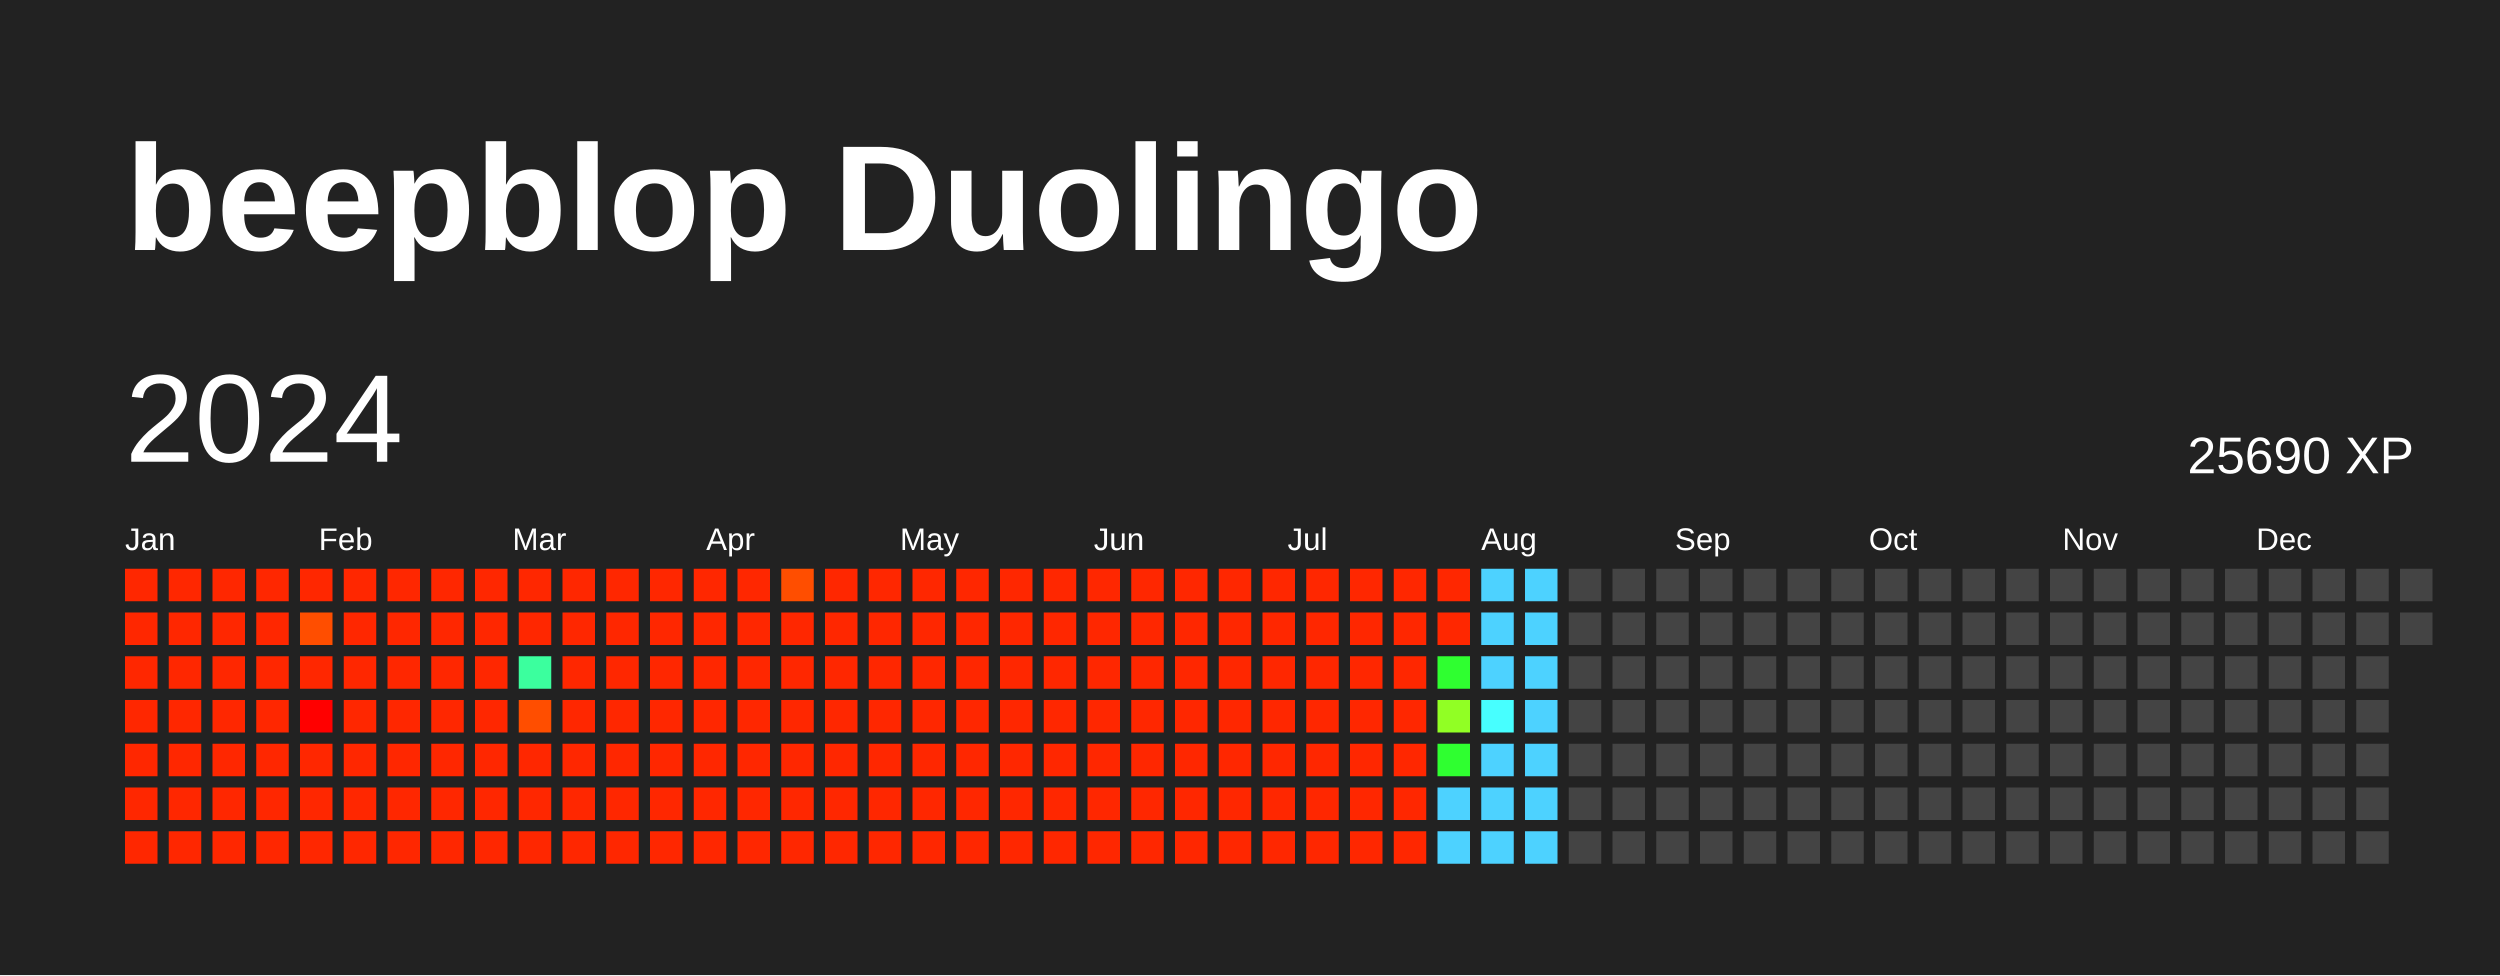
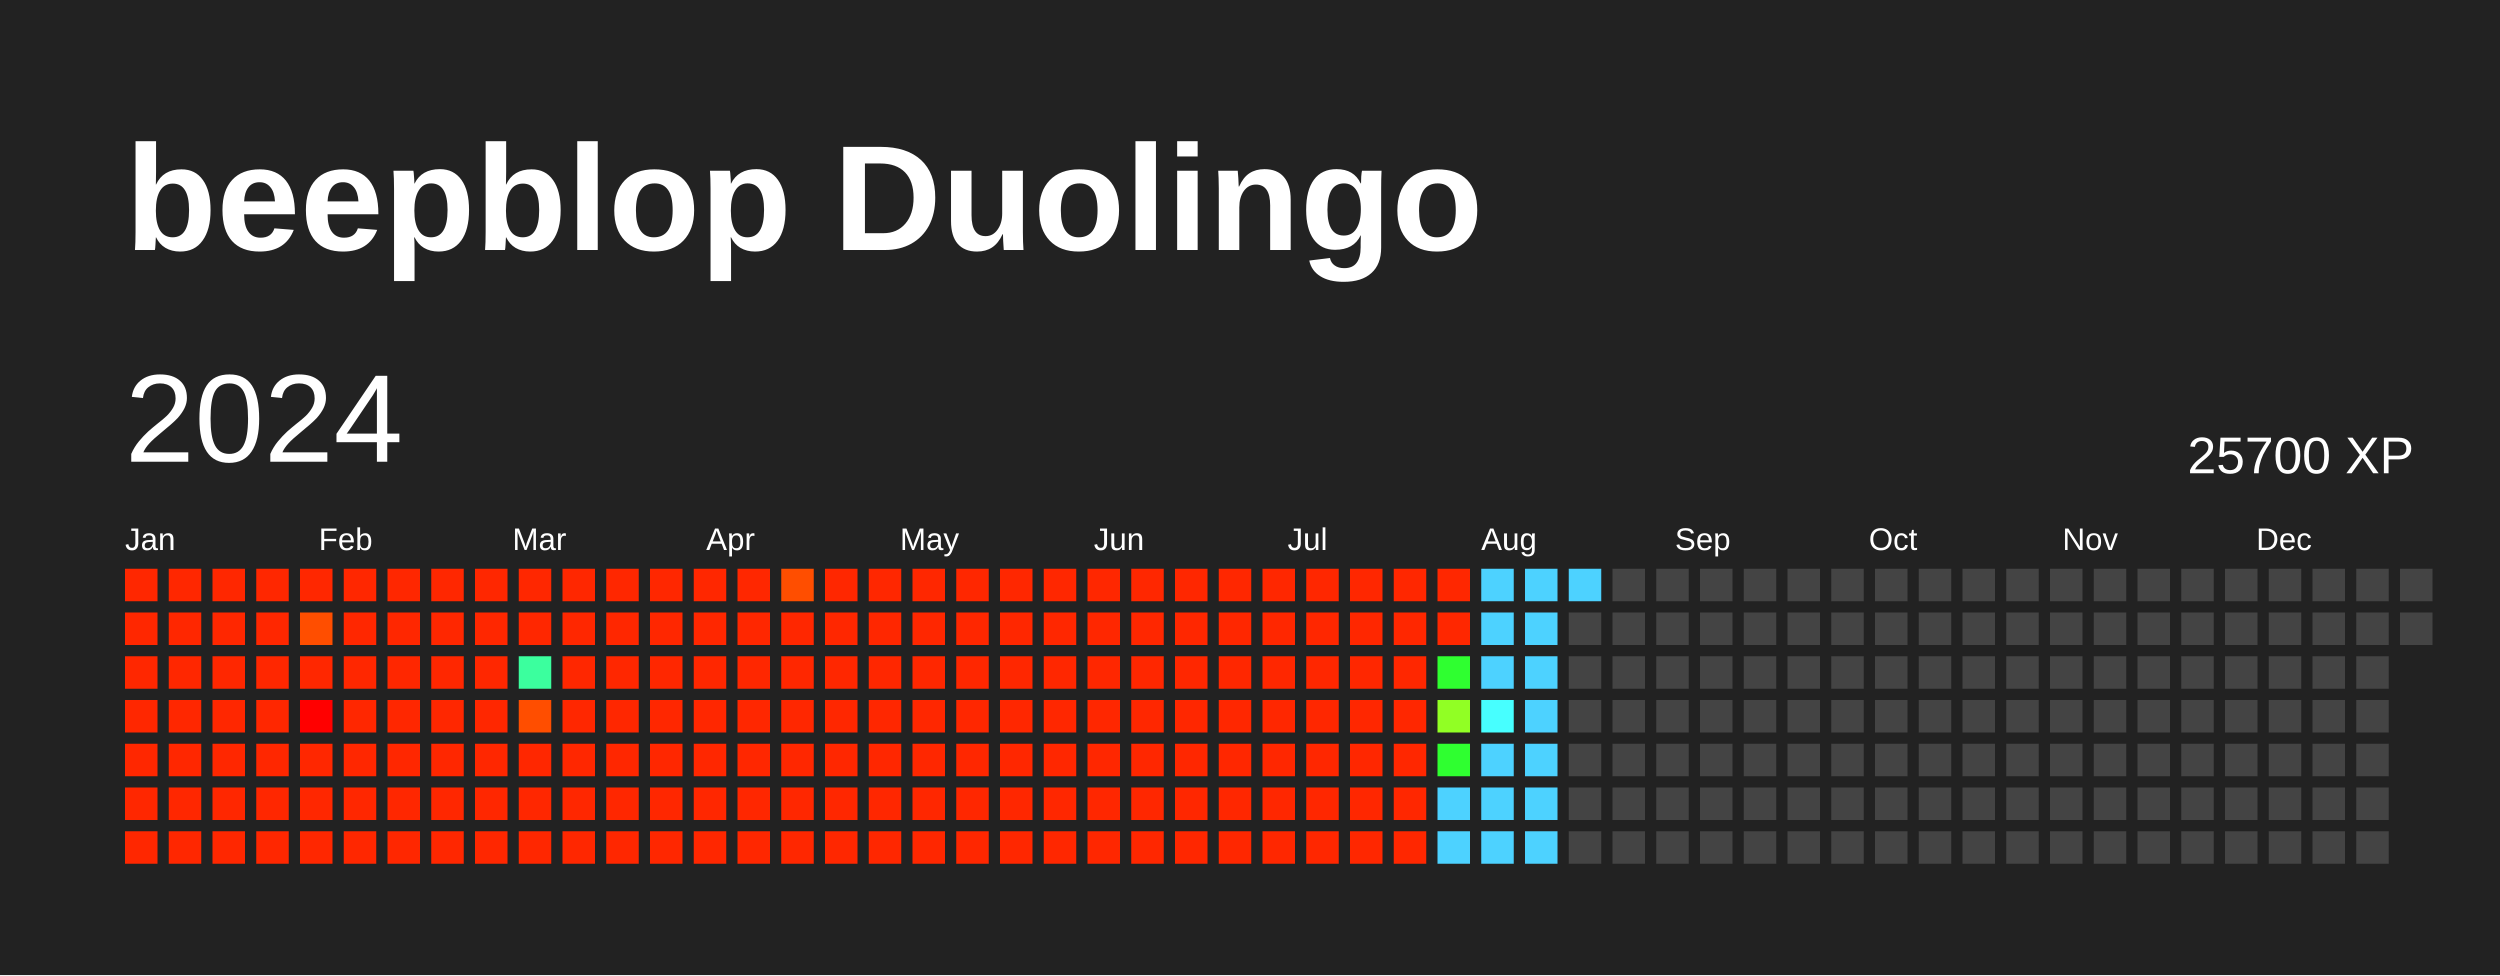
<svg xmlns="http://www.w3.org/2000/svg" baseProfile="full" height="78mm" version="1.1" viewBox="0,0,200,78" width="200mm">
  <defs />
  <rect fill="#222222" height="78" width="200" x="0" y="0" />
  <text fill="#FFFFFF" style="font-size:12px; font-family:Arial; font-weight:bold;" x="10" y="20">beepblop Duolingo</text>
  <text dominant-baseline="hanging" fill="#FFFFFF" style="font-size:10.0px; font-family:Arial;" x="10" y="30">2024</text>
-   <text dominant-baseline="hanging" fill="#FFFFFF" style="font-size:4.125px; font-family:Arial;" x="175" y="35">25690 XP</text>
+   <text dominant-baseline="hanging" fill="#FFFFFF" style="font-size:4.125px; font-family:Arial;" x="175" y="35">25700 XP</text>
  <text fill="#FFFFFF" style="font-size:2.5px; font-family:Arial" x="10.0" y="44">Jan</text>
  <text fill="#FFFFFF" style="font-size:2.5px; font-family:Arial" x="25.5" y="44">Feb</text>
  <text fill="#FFFFFF" style="font-size:2.5px; font-family:Arial" x="41.0" y="44">Mar</text>
  <text fill="#FFFFFF" style="font-size:2.5px; font-family:Arial" x="56.5" y="44">Apr</text>
  <text fill="#FFFFFF" style="font-size:2.5px; font-family:Arial" x="72.0" y="44">May</text>
  <text fill="#FFFFFF" style="font-size:2.5px; font-family:Arial" x="87.5" y="44">Jun</text>
  <text fill="#FFFFFF" style="font-size:2.5px; font-family:Arial" x="103.0" y="44">Jul</text>
  <text fill="#FFFFFF" style="font-size:2.5px; font-family:Arial" x="118.5" y="44">Aug</text>
  <text fill="#FFFFFF" style="font-size:2.5px; font-family:Arial" x="134.0" y="44">Sep</text>
  <text fill="#FFFFFF" style="font-size:2.5px; font-family:Arial" x="149.5" y="44">Oct</text>
  <text fill="#FFFFFF" style="font-size:2.5px; font-family:Arial" x="165.0" y="44">Nov</text>
  <text fill="#FFFFFF" style="font-size:2.5px; font-family:Arial" x="180.5" y="44">Dec</text>
  <rect fill="#ff2700" height="2.6" width="2.6" x="10.0" y="45.5" />
  <rect fill="#ff2700" height="2.6" width="2.6" x="10.0" y="49.0" />
  <rect fill="#ff2700" height="2.6" width="2.6" x="10.0" y="52.5" />
  <rect fill="#ff2700" height="2.6" width="2.6" x="10.0" y="56.0" />
  <rect fill="#ff2700" height="2.6" width="2.6" x="10.0" y="59.5" />
  <rect fill="#ff2700" height="2.6" width="2.6" x="10.0" y="63.0" />
  <rect fill="#ff2700" height="2.6" width="2.6" x="10.0" y="66.5" />
  <rect fill="#ff2700" height="2.6" width="2.6" x="13.5" y="45.5" />
  <rect fill="#ff2700" height="2.6" width="2.6" x="13.5" y="49.0" />
  <rect fill="#ff2700" height="2.6" width="2.6" x="13.5" y="52.5" />
  <rect fill="#ff2700" height="2.6" width="2.6" x="13.5" y="56.0" />
  <rect fill="#ff2700" height="2.6" width="2.6" x="13.5" y="59.5" />
  <rect fill="#ff2700" height="2.6" width="2.6" x="13.5" y="63.0" />
  <rect fill="#ff2700" height="2.6" width="2.6" x="13.5" y="66.5" />
  <rect fill="#ff2700" height="2.6" width="2.6" x="17.0" y="45.5" />
  <rect fill="#ff2700" height="2.6" width="2.6" x="17.0" y="49.0" />
  <rect fill="#ff2700" height="2.6" width="2.6" x="17.0" y="52.5" />
  <rect fill="#ff2700" height="2.6" width="2.6" x="17.0" y="56.0" />
  <rect fill="#ff2700" height="2.6" width="2.6" x="17.0" y="59.5" />
  <rect fill="#ff2700" height="2.6" width="2.6" x="17.0" y="63.0" />
  <rect fill="#ff2700" height="2.6" width="2.6" x="17.0" y="66.5" />
  <rect fill="#ff2700" height="2.6" width="2.6" x="20.5" y="45.5" />
  <rect fill="#ff2700" height="2.6" width="2.6" x="20.5" y="49.0" />
  <rect fill="#ff2700" height="2.6" width="2.6" x="20.5" y="52.5" />
  <rect fill="#ff2700" height="2.6" width="2.6" x="20.5" y="56.0" />
  <rect fill="#ff2700" height="2.6" width="2.6" x="20.5" y="59.5" />
  <rect fill="#ff2700" height="2.6" width="2.6" x="20.5" y="63.0" />
  <rect fill="#ff2700" height="2.6" width="2.6" x="20.5" y="66.5" />
  <rect fill="#ff2700" height="2.6" width="2.6" x="24.0" y="45.5" />
  <rect fill="#ff4e00" height="2.6" width="2.6" x="24.0" y="49.0" />
  <rect fill="#ff2700" height="2.6" width="2.6" x="24.0" y="52.5" />
  <rect fill="red" height="2.6" width="2.6" x="24.0" y="56.0" />
  <rect fill="#ff2700" height="2.6" width="2.6" x="24.0" y="59.5" />
  <rect fill="#ff2700" height="2.6" width="2.6" x="24.0" y="63.0" />
  <rect fill="#ff2700" height="2.6" width="2.6" x="24.0" y="66.5" />
  <rect fill="#ff2700" height="2.6" width="2.6" x="27.5" y="45.5" />
  <rect fill="#ff2700" height="2.6" width="2.6" x="27.5" y="49.0" />
  <rect fill="#ff2700" height="2.6" width="2.6" x="27.5" y="52.5" />
  <rect fill="#ff2700" height="2.6" width="2.6" x="27.5" y="56.0" />
  <rect fill="#ff2700" height="2.6" width="2.6" x="27.5" y="59.5" />
  <rect fill="#ff2700" height="2.6" width="2.6" x="27.5" y="63.0" />
  <rect fill="#ff2700" height="2.6" width="2.6" x="27.5" y="66.5" />
  <rect fill="#ff2700" height="2.6" width="2.6" x="31.0" y="45.5" />
  <rect fill="#ff2700" height="2.6" width="2.6" x="31.0" y="49.0" />
  <rect fill="#ff2700" height="2.6" width="2.6" x="31.0" y="52.5" />
  <rect fill="#ff2700" height="2.6" width="2.6" x="31.0" y="56.0" />
  <rect fill="#ff2700" height="2.6" width="2.6" x="31.0" y="59.5" />
  <rect fill="#ff2700" height="2.6" width="2.6" x="31.0" y="63.0" />
  <rect fill="#ff2700" height="2.6" width="2.6" x="31.0" y="66.5" />
  <rect fill="#ff2700" height="2.6" width="2.6" x="34.5" y="45.5" />
  <rect fill="#ff2700" height="2.6" width="2.6" x="34.5" y="49.0" />
  <rect fill="#ff2700" height="2.6" width="2.6" x="34.5" y="52.5" />
  <rect fill="#ff2700" height="2.6" width="2.6" x="34.5" y="56.0" />
  <rect fill="#ff2700" height="2.6" width="2.6" x="34.5" y="59.5" />
  <rect fill="#ff2700" height="2.6" width="2.6" x="34.5" y="63.0" />
  <rect fill="#ff2700" height="2.6" width="2.6" x="34.5" y="66.5" />
  <rect fill="#ff2700" height="2.6" width="2.6" x="38.0" y="45.5" />
  <rect fill="#ff2700" height="2.6" width="2.6" x="38.0" y="49.0" />
  <rect fill="#ff2700" height="2.6" width="2.6" x="38.0" y="52.5" />
  <rect fill="#ff2700" height="2.6" width="2.6" x="38.0" y="56.0" />
  <rect fill="#ff2700" height="2.6" width="2.6" x="38.0" y="59.5" />
  <rect fill="#ff2700" height="2.6" width="2.6" x="38.0" y="63.0" />
  <rect fill="#ff2700" height="2.6" width="2.6" x="38.0" y="66.5" />
  <rect fill="#ff2700" height="2.6" width="2.6" x="41.5" y="45.5" />
  <rect fill="#ff2700" height="2.6" width="2.6" x="41.5" y="49.0" />
  <rect fill="#3bff9e" height="2.6" width="2.6" x="41.5" y="52.5" />
  <rect fill="#ff4e00" height="2.6" width="2.6" x="41.5" y="56.0" />
  <rect fill="#ff2700" height="2.6" width="2.6" x="41.5" y="59.5" />
  <rect fill="#ff2700" height="2.6" width="2.6" x="41.5" y="63.0" />
  <rect fill="#ff2700" height="2.6" width="2.6" x="41.5" y="66.5" />
  <rect fill="#ff2700" height="2.6" width="2.6" x="45.0" y="45.5" />
  <rect fill="#ff2700" height="2.6" width="2.6" x="45.0" y="49.0" />
  <rect fill="#ff2700" height="2.6" width="2.6" x="45.0" y="52.5" />
  <rect fill="#ff2700" height="2.6" width="2.6" x="45.0" y="56.0" />
  <rect fill="#ff2700" height="2.6" width="2.6" x="45.0" y="59.5" />
  <rect fill="#ff2700" height="2.6" width="2.6" x="45.0" y="63.0" />
  <rect fill="#ff2700" height="2.6" width="2.6" x="45.0" y="66.5" />
  <rect fill="#ff2700" height="2.6" width="2.6" x="48.5" y="45.5" />
  <rect fill="#ff2700" height="2.6" width="2.6" x="48.5" y="49.0" />
  <rect fill="#ff2700" height="2.6" width="2.6" x="48.5" y="52.5" />
  <rect fill="#ff2700" height="2.6" width="2.6" x="48.5" y="56.0" />
  <rect fill="#ff2700" height="2.6" width="2.6" x="48.5" y="59.5" />
  <rect fill="#ff2700" height="2.6" width="2.6" x="48.5" y="63.0" />
  <rect fill="#ff2700" height="2.6" width="2.6" x="48.5" y="66.5" />
  <rect fill="#ff2700" height="2.6" width="2.6" x="52.0" y="45.5" />
  <rect fill="#ff2700" height="2.6" width="2.6" x="52.0" y="49.0" />
  <rect fill="#ff2700" height="2.6" width="2.6" x="52.0" y="52.5" />
  <rect fill="#ff2700" height="2.6" width="2.6" x="52.0" y="56.0" />
  <rect fill="#ff2700" height="2.6" width="2.6" x="52.0" y="59.5" />
  <rect fill="#ff2700" height="2.6" width="2.6" x="52.0" y="63.0" />
  <rect fill="#ff2700" height="2.6" width="2.6" x="52.0" y="66.5" />
  <rect fill="#ff2700" height="2.6" width="2.6" x="55.5" y="45.5" />
  <rect fill="#ff2700" height="2.6" width="2.6" x="55.5" y="49.0" />
  <rect fill="#ff2700" height="2.6" width="2.6" x="55.5" y="52.5" />
  <rect fill="#ff2700" height="2.6" width="2.6" x="55.5" y="56.0" />
  <rect fill="#ff2700" height="2.6" width="2.6" x="55.5" y="59.5" />
  <rect fill="#ff2700" height="2.6" width="2.6" x="55.5" y="63.0" />
  <rect fill="#ff2700" height="2.6" width="2.6" x="55.5" y="66.5" />
  <rect fill="#ff2700" height="2.6" width="2.6" x="59.0" y="45.5" />
  <rect fill="#ff2700" height="2.6" width="2.6" x="59.0" y="49.0" />
  <rect fill="#ff2700" height="2.6" width="2.6" x="59.0" y="52.5" />
  <rect fill="#ff2700" height="2.6" width="2.6" x="59.0" y="56.0" />
  <rect fill="#ff2700" height="2.6" width="2.6" x="59.0" y="59.5" />
  <rect fill="#ff2700" height="2.6" width="2.6" x="59.0" y="63.0" />
  <rect fill="#ff2700" height="2.6" width="2.6" x="59.0" y="66.5" />
  <rect fill="#ff4e00" height="2.6" width="2.6" x="62.5" y="45.5" />
  <rect fill="#ff2700" height="2.6" width="2.6" x="62.5" y="49.0" />
  <rect fill="#ff2700" height="2.6" width="2.6" x="62.5" y="52.5" />
  <rect fill="#ff2700" height="2.6" width="2.6" x="62.5" y="56.0" />
  <rect fill="#ff2700" height="2.6" width="2.6" x="62.5" y="59.5" />
  <rect fill="#ff2700" height="2.6" width="2.6" x="62.5" y="63.0" />
  <rect fill="#ff2700" height="2.6" width="2.6" x="62.5" y="66.5" />
  <rect fill="#ff2700" height="2.6" width="2.6" x="66.0" y="45.5" />
  <rect fill="#ff2700" height="2.6" width="2.6" x="66.0" y="49.0" />
  <rect fill="#ff2700" height="2.6" width="2.6" x="66.0" y="52.5" />
  <rect fill="#ff2700" height="2.6" width="2.6" x="66.0" y="56.0" />
  <rect fill="#ff2700" height="2.6" width="2.6" x="66.0" y="59.5" />
  <rect fill="#ff2700" height="2.6" width="2.6" x="66.0" y="63.0" />
  <rect fill="#ff2700" height="2.6" width="2.6" x="66.0" y="66.5" />
  <rect fill="#ff2700" height="2.6" width="2.6" x="69.5" y="45.5" />
  <rect fill="#ff2700" height="2.6" width="2.6" x="69.5" y="49.0" />
  <rect fill="#ff2700" height="2.6" width="2.6" x="69.5" y="52.5" />
  <rect fill="#ff2700" height="2.6" width="2.6" x="69.5" y="56.0" />
  <rect fill="#ff2700" height="2.6" width="2.6" x="69.5" y="59.5" />
  <rect fill="#ff2700" height="2.6" width="2.6" x="69.5" y="63.0" />
  <rect fill="#ff2700" height="2.6" width="2.6" x="69.5" y="66.5" />
  <rect fill="#ff2700" height="2.6" width="2.6" x="73.0" y="45.5" />
  <rect fill="#ff2700" height="2.6" width="2.6" x="73.0" y="49.0" />
  <rect fill="#ff2700" height="2.6" width="2.6" x="73.0" y="52.5" />
  <rect fill="#ff2700" height="2.6" width="2.6" x="73.0" y="56.0" />
  <rect fill="#ff2700" height="2.6" width="2.6" x="73.0" y="59.5" />
  <rect fill="#ff2700" height="2.6" width="2.6" x="73.0" y="63.0" />
  <rect fill="#ff2700" height="2.6" width="2.6" x="73.0" y="66.5" />
  <rect fill="#ff2700" height="2.6" width="2.6" x="76.5" y="45.5" />
  <rect fill="#ff2700" height="2.6" width="2.6" x="76.5" y="49.0" />
  <rect fill="#ff2700" height="2.6" width="2.6" x="76.5" y="52.5" />
  <rect fill="#ff2700" height="2.6" width="2.6" x="76.5" y="56.0" />
  <rect fill="#ff2700" height="2.6" width="2.6" x="76.5" y="59.5" />
  <rect fill="#ff2700" height="2.6" width="2.6" x="76.5" y="63.0" />
  <rect fill="#ff2700" height="2.6" width="2.6" x="76.5" y="66.5" />
  <rect fill="#ff2700" height="2.6" width="2.6" x="80.0" y="45.5" />
  <rect fill="#ff2700" height="2.6" width="2.6" x="80.0" y="49.0" />
  <rect fill="#ff2700" height="2.6" width="2.6" x="80.0" y="52.5" />
  <rect fill="#ff2700" height="2.6" width="2.6" x="80.0" y="56.0" />
  <rect fill="#ff2700" height="2.6" width="2.6" x="80.0" y="59.5" />
  <rect fill="#ff2700" height="2.6" width="2.6" x="80.0" y="63.0" />
  <rect fill="#ff2700" height="2.6" width="2.6" x="80.0" y="66.5" />
  <rect fill="#ff2700" height="2.6" width="2.6" x="83.5" y="45.5" />
  <rect fill="#ff2700" height="2.6" width="2.6" x="83.5" y="49.0" />
  <rect fill="#ff2700" height="2.6" width="2.6" x="83.5" y="52.5" />
  <rect fill="#ff2700" height="2.6" width="2.6" x="83.5" y="56.0" />
  <rect fill="#ff2700" height="2.6" width="2.6" x="83.5" y="59.5" />
  <rect fill="#ff2700" height="2.6" width="2.6" x="83.5" y="63.0" />
  <rect fill="#ff2700" height="2.6" width="2.6" x="83.5" y="66.5" />
  <rect fill="#ff2700" height="2.6" width="2.6" x="87.0" y="45.5" />
  <rect fill="#ff2700" height="2.6" width="2.6" x="87.0" y="49.0" />
  <rect fill="#ff2700" height="2.6" width="2.6" x="87.0" y="52.5" />
  <rect fill="#ff2700" height="2.6" width="2.6" x="87.0" y="56.0" />
  <rect fill="#ff2700" height="2.6" width="2.6" x="87.0" y="59.5" />
  <rect fill="#ff2700" height="2.6" width="2.6" x="87.0" y="63.0" />
  <rect fill="#ff2700" height="2.6" width="2.6" x="87.0" y="66.5" />
  <rect fill="#ff2700" height="2.6" width="2.6" x="90.5" y="45.5" />
  <rect fill="#ff2700" height="2.6" width="2.6" x="90.5" y="49.0" />
  <rect fill="#ff2700" height="2.6" width="2.6" x="90.5" y="52.5" />
  <rect fill="#ff2700" height="2.6" width="2.6" x="90.5" y="56.0" />
  <rect fill="#ff2700" height="2.6" width="2.6" x="90.5" y="59.5" />
  <rect fill="#ff2700" height="2.6" width="2.6" x="90.5" y="63.0" />
  <rect fill="#ff2700" height="2.6" width="2.6" x="90.5" y="66.5" />
  <rect fill="#ff2700" height="2.6" width="2.6" x="94.0" y="45.5" />
  <rect fill="#ff2700" height="2.6" width="2.6" x="94.0" y="49.0" />
  <rect fill="#ff2700" height="2.6" width="2.6" x="94.0" y="52.5" />
  <rect fill="#ff2700" height="2.6" width="2.6" x="94.0" y="56.0" />
  <rect fill="#ff2700" height="2.6" width="2.6" x="94.0" y="59.5" />
  <rect fill="#ff2700" height="2.6" width="2.6" x="94.0" y="63.0" />
  <rect fill="#ff2700" height="2.6" width="2.6" x="94.0" y="66.5" />
  <rect fill="#ff2700" height="2.6" width="2.6" x="97.5" y="45.5" />
  <rect fill="#ff2700" height="2.6" width="2.6" x="97.5" y="49.0" />
  <rect fill="#ff2700" height="2.6" width="2.6" x="97.5" y="52.5" />
  <rect fill="#ff2700" height="2.6" width="2.6" x="97.5" y="56.0" />
  <rect fill="#ff2700" height="2.6" width="2.6" x="97.5" y="59.5" />
  <rect fill="#ff2700" height="2.6" width="2.6" x="97.5" y="63.0" />
  <rect fill="#ff2700" height="2.6" width="2.6" x="97.5" y="66.5" />
  <rect fill="#ff2700" height="2.6" width="2.6" x="101.0" y="45.5" />
  <rect fill="#ff2700" height="2.6" width="2.6" x="101.0" y="49.0" />
  <rect fill="#ff2700" height="2.6" width="2.6" x="101.0" y="52.5" />
  <rect fill="#ff2700" height="2.6" width="2.6" x="101.0" y="56.0" />
  <rect fill="#ff2700" height="2.6" width="2.6" x="101.0" y="59.5" />
  <rect fill="#ff2700" height="2.6" width="2.6" x="101.0" y="63.0" />
  <rect fill="#ff2700" height="2.6" width="2.6" x="101.0" y="66.5" />
  <rect fill="#ff2700" height="2.6" width="2.6" x="104.5" y="45.5" />
  <rect fill="#ff2700" height="2.6" width="2.6" x="104.5" y="49.0" />
  <rect fill="#ff2700" height="2.6" width="2.6" x="104.5" y="52.5" />
  <rect fill="#ff2700" height="2.6" width="2.6" x="104.5" y="56.0" />
  <rect fill="#ff2700" height="2.6" width="2.6" x="104.5" y="59.5" />
  <rect fill="#ff2700" height="2.6" width="2.6" x="104.5" y="63.0" />
  <rect fill="#ff2700" height="2.6" width="2.6" x="104.5" y="66.5" />
  <rect fill="#ff2700" height="2.6" width="2.6" x="108.0" y="45.5" />
  <rect fill="#ff2700" height="2.6" width="2.6" x="108.0" y="49.0" />
  <rect fill="#ff2700" height="2.6" width="2.6" x="108.0" y="52.5" />
  <rect fill="#ff2700" height="2.6" width="2.6" x="108.0" y="56.0" />
  <rect fill="#ff2700" height="2.6" width="2.6" x="108.0" y="59.5" />
  <rect fill="#ff2700" height="2.6" width="2.6" x="108.0" y="63.0" />
  <rect fill="#ff2700" height="2.6" width="2.6" x="108.0" y="66.5" />
  <rect fill="#ff2700" height="2.6" width="2.6" x="111.5" y="45.5" />
  <rect fill="#ff2700" height="2.6" width="2.6" x="111.5" y="49.0" />
  <rect fill="#ff2700" height="2.6" width="2.6" x="111.5" y="52.5" />
  <rect fill="#ff2700" height="2.6" width="2.6" x="111.5" y="56.0" />
  <rect fill="#ff2700" height="2.6" width="2.6" x="111.5" y="59.5" />
  <rect fill="#ff2700" height="2.6" width="2.6" x="111.5" y="63.0" />
  <rect fill="#ff2700" height="2.6" width="2.6" x="111.5" y="66.5" />
  <rect fill="#ff2700" height="2.6" width="2.6" x="115.0" y="45.5" />
  <rect fill="#ff2700" height="2.6" width="2.6" x="115.0" y="49.0" />
  <rect fill="#2fff30" height="2.6" width="2.6" x="115.0" y="52.5" />
  <rect fill="#91ff24" height="2.6" width="2.6" x="115.0" y="56.0" />
  <rect fill="#2fff30" height="2.6" width="2.6" x="115.0" y="59.5" />
  <rect fill="#4dd2ff" height="2.6" width="2.6" x="115.0" y="63.0" />
  <rect fill="#4dd2ff" height="2.6" width="2.6" x="115.0" y="66.5" />
  <rect fill="#4dd2ff" height="2.6" width="2.6" x="118.5" y="45.5" />
  <rect fill="#4dd2ff" height="2.6" width="2.6" x="118.5" y="49.0" />
  <rect fill="#4dd2ff" height="2.6" width="2.6" x="118.5" y="52.5" />
  <rect fill="#47ffff" height="2.6" width="2.6" x="118.5" y="56.0" />
  <rect fill="#4dd2ff" height="2.6" width="2.6" x="118.5" y="59.5" />
  <rect fill="#4dd2ff" height="2.6" width="2.6" x="118.5" y="63.0" />
  <rect fill="#4dd2ff" height="2.6" width="2.6" x="118.5" y="66.5" />
  <rect fill="#4dd2ff" height="2.6" width="2.6" x="122.0" y="45.5" />
  <rect fill="#4dd2ff" height="2.6" width="2.6" x="122.0" y="49.0" />
  <rect fill="#4dd2ff" height="2.6" width="2.6" x="122.0" y="52.5" />
  <rect fill="#4dd2ff" height="2.6" width="2.6" x="122.0" y="56.0" />
  <rect fill="#4dd2ff" height="2.6" width="2.6" x="122.0" y="59.5" />
  <rect fill="#4dd2ff" height="2.6" width="2.6" x="122.0" y="63.0" />
  <rect fill="#4dd2ff" height="2.6" width="2.6" x="122.0" y="66.5" />
-   <rect fill="#444444" height="2.6" width="2.6" x="125.5" y="45.5" />
+   <rect fill="#4dd2ff" height="2.6" width="2.6" x="125.5" y="45.5" />
  <rect fill="#444444" height="2.6" width="2.6" x="125.5" y="49.0" />
  <rect fill="#444444" height="2.6" width="2.6" x="125.5" y="52.5" />
  <rect fill="#444444" height="2.6" width="2.6" x="125.5" y="56.0" />
  <rect fill="#444444" height="2.6" width="2.6" x="125.5" y="59.5" />
  <rect fill="#444444" height="2.6" width="2.6" x="125.5" y="63.0" />
  <rect fill="#444444" height="2.6" width="2.6" x="125.5" y="66.5" />
  <rect fill="#444444" height="2.6" width="2.6" x="129.0" y="45.5" />
  <rect fill="#444444" height="2.6" width="2.6" x="129.0" y="49.0" />
  <rect fill="#444444" height="2.6" width="2.6" x="129.0" y="52.5" />
  <rect fill="#444444" height="2.6" width="2.6" x="129.0" y="56.0" />
  <rect fill="#444444" height="2.6" width="2.6" x="129.0" y="59.5" />
  <rect fill="#444444" height="2.6" width="2.6" x="129.0" y="63.0" />
  <rect fill="#444444" height="2.6" width="2.6" x="129.0" y="66.5" />
  <rect fill="#444444" height="2.6" width="2.6" x="132.5" y="45.5" />
  <rect fill="#444444" height="2.6" width="2.6" x="132.5" y="49.0" />
  <rect fill="#444444" height="2.6" width="2.6" x="132.5" y="52.5" />
  <rect fill="#444444" height="2.6" width="2.6" x="132.5" y="56.0" />
  <rect fill="#444444" height="2.6" width="2.6" x="132.5" y="59.5" />
  <rect fill="#444444" height="2.6" width="2.6" x="132.5" y="63.0" />
  <rect fill="#444444" height="2.6" width="2.6" x="132.5" y="66.5" />
  <rect fill="#444444" height="2.6" width="2.6" x="136.0" y="45.5" />
  <rect fill="#444444" height="2.6" width="2.6" x="136.0" y="49.0" />
  <rect fill="#444444" height="2.6" width="2.6" x="136.0" y="52.5" />
  <rect fill="#444444" height="2.6" width="2.6" x="136.0" y="56.0" />
  <rect fill="#444444" height="2.6" width="2.6" x="136.0" y="59.5" />
  <rect fill="#444444" height="2.6" width="2.6" x="136.0" y="63.0" />
  <rect fill="#444444" height="2.6" width="2.6" x="136.0" y="66.5" />
  <rect fill="#444444" height="2.6" width="2.6" x="139.5" y="45.5" />
  <rect fill="#444444" height="2.6" width="2.6" x="139.5" y="49.0" />
  <rect fill="#444444" height="2.6" width="2.6" x="139.5" y="52.5" />
  <rect fill="#444444" height="2.6" width="2.6" x="139.5" y="56.0" />
  <rect fill="#444444" height="2.6" width="2.6" x="139.5" y="59.5" />
  <rect fill="#444444" height="2.6" width="2.6" x="139.5" y="63.0" />
  <rect fill="#444444" height="2.6" width="2.6" x="139.5" y="66.5" />
  <rect fill="#444444" height="2.6" width="2.6" x="143.0" y="45.5" />
  <rect fill="#444444" height="2.6" width="2.6" x="143.0" y="49.0" />
  <rect fill="#444444" height="2.6" width="2.6" x="143.0" y="52.5" />
  <rect fill="#444444" height="2.6" width="2.6" x="143.0" y="56.0" />
  <rect fill="#444444" height="2.6" width="2.6" x="143.0" y="59.5" />
  <rect fill="#444444" height="2.6" width="2.6" x="143.0" y="63.0" />
  <rect fill="#444444" height="2.6" width="2.6" x="143.0" y="66.5" />
  <rect fill="#444444" height="2.6" width="2.6" x="146.5" y="45.5" />
  <rect fill="#444444" height="2.6" width="2.6" x="146.5" y="49.0" />
  <rect fill="#444444" height="2.6" width="2.6" x="146.5" y="52.5" />
  <rect fill="#444444" height="2.6" width="2.6" x="146.5" y="56.0" />
  <rect fill="#444444" height="2.6" width="2.6" x="146.5" y="59.5" />
  <rect fill="#444444" height="2.6" width="2.6" x="146.5" y="63.0" />
  <rect fill="#444444" height="2.6" width="2.6" x="146.5" y="66.5" />
  <rect fill="#444444" height="2.6" width="2.6" x="150.0" y="45.5" />
  <rect fill="#444444" height="2.6" width="2.6" x="150.0" y="49.0" />
  <rect fill="#444444" height="2.6" width="2.6" x="150.0" y="52.5" />
  <rect fill="#444444" height="2.6" width="2.6" x="150.0" y="56.0" />
  <rect fill="#444444" height="2.6" width="2.6" x="150.0" y="59.5" />
  <rect fill="#444444" height="2.6" width="2.6" x="150.0" y="63.0" />
  <rect fill="#444444" height="2.6" width="2.6" x="150.0" y="66.5" />
  <rect fill="#444444" height="2.6" width="2.6" x="153.5" y="45.5" />
  <rect fill="#444444" height="2.6" width="2.6" x="153.5" y="49.0" />
  <rect fill="#444444" height="2.6" width="2.6" x="153.5" y="52.5" />
  <rect fill="#444444" height="2.6" width="2.6" x="153.5" y="56.0" />
  <rect fill="#444444" height="2.6" width="2.6" x="153.5" y="59.5" />
  <rect fill="#444444" height="2.6" width="2.6" x="153.5" y="63.0" />
  <rect fill="#444444" height="2.6" width="2.6" x="153.5" y="66.5" />
  <rect fill="#444444" height="2.6" width="2.6" x="157.0" y="45.5" />
  <rect fill="#444444" height="2.6" width="2.6" x="157.0" y="49.0" />
  <rect fill="#444444" height="2.6" width="2.6" x="157.0" y="52.5" />
  <rect fill="#444444" height="2.6" width="2.6" x="157.0" y="56.0" />
  <rect fill="#444444" height="2.6" width="2.6" x="157.0" y="59.5" />
  <rect fill="#444444" height="2.6" width="2.6" x="157.0" y="63.0" />
  <rect fill="#444444" height="2.6" width="2.6" x="157.0" y="66.5" />
  <rect fill="#444444" height="2.6" width="2.6" x="160.5" y="45.5" />
  <rect fill="#444444" height="2.6" width="2.6" x="160.5" y="49.0" />
  <rect fill="#444444" height="2.6" width="2.6" x="160.5" y="52.5" />
  <rect fill="#444444" height="2.6" width="2.6" x="160.5" y="56.0" />
  <rect fill="#444444" height="2.6" width="2.6" x="160.5" y="59.5" />
  <rect fill="#444444" height="2.6" width="2.6" x="160.5" y="63.0" />
  <rect fill="#444444" height="2.6" width="2.6" x="160.5" y="66.5" />
  <rect fill="#444444" height="2.6" width="2.6" x="164.0" y="45.5" />
  <rect fill="#444444" height="2.6" width="2.6" x="164.0" y="49.0" />
  <rect fill="#444444" height="2.6" width="2.6" x="164.0" y="52.5" />
  <rect fill="#444444" height="2.6" width="2.6" x="164.0" y="56.0" />
  <rect fill="#444444" height="2.6" width="2.6" x="164.0" y="59.5" />
  <rect fill="#444444" height="2.6" width="2.6" x="164.0" y="63.0" />
  <rect fill="#444444" height="2.6" width="2.6" x="164.0" y="66.5" />
  <rect fill="#444444" height="2.6" width="2.6" x="167.5" y="45.5" />
  <rect fill="#444444" height="2.6" width="2.6" x="167.5" y="49.0" />
  <rect fill="#444444" height="2.6" width="2.6" x="167.5" y="52.5" />
  <rect fill="#444444" height="2.6" width="2.6" x="167.5" y="56.0" />
  <rect fill="#444444" height="2.6" width="2.6" x="167.5" y="59.5" />
  <rect fill="#444444" height="2.6" width="2.6" x="167.5" y="63.0" />
  <rect fill="#444444" height="2.6" width="2.6" x="167.5" y="66.5" />
  <rect fill="#444444" height="2.6" width="2.6" x="171.0" y="45.5" />
  <rect fill="#444444" height="2.6" width="2.6" x="171.0" y="49.0" />
  <rect fill="#444444" height="2.6" width="2.6" x="171.0" y="52.5" />
  <rect fill="#444444" height="2.6" width="2.6" x="171.0" y="56.0" />
  <rect fill="#444444" height="2.6" width="2.6" x="171.0" y="59.5" />
  <rect fill="#444444" height="2.6" width="2.6" x="171.0" y="63.0" />
  <rect fill="#444444" height="2.6" width="2.6" x="171.0" y="66.5" />
  <rect fill="#444444" height="2.6" width="2.6" x="174.5" y="45.5" />
  <rect fill="#444444" height="2.6" width="2.6" x="174.5" y="49.0" />
  <rect fill="#444444" height="2.6" width="2.6" x="174.5" y="52.5" />
  <rect fill="#444444" height="2.6" width="2.6" x="174.5" y="56.0" />
  <rect fill="#444444" height="2.6" width="2.6" x="174.5" y="59.5" />
  <rect fill="#444444" height="2.6" width="2.6" x="174.5" y="63.0" />
  <rect fill="#444444" height="2.6" width="2.6" x="174.5" y="66.5" />
  <rect fill="#444444" height="2.6" width="2.6" x="178.0" y="45.5" />
  <rect fill="#444444" height="2.6" width="2.6" x="178.0" y="49.0" />
  <rect fill="#444444" height="2.6" width="2.6" x="178.0" y="52.5" />
  <rect fill="#444444" height="2.6" width="2.6" x="178.0" y="56.0" />
  <rect fill="#444444" height="2.6" width="2.6" x="178.0" y="59.5" />
  <rect fill="#444444" height="2.6" width="2.6" x="178.0" y="63.0" />
  <rect fill="#444444" height="2.6" width="2.6" x="178.0" y="66.5" />
  <rect fill="#444444" height="2.6" width="2.6" x="181.5" y="45.5" />
  <rect fill="#444444" height="2.6" width="2.6" x="181.5" y="49.0" />
  <rect fill="#444444" height="2.6" width="2.6" x="181.5" y="52.5" />
  <rect fill="#444444" height="2.6" width="2.6" x="181.5" y="56.0" />
  <rect fill="#444444" height="2.6" width="2.6" x="181.5" y="59.5" />
  <rect fill="#444444" height="2.6" width="2.6" x="181.5" y="63.0" />
  <rect fill="#444444" height="2.6" width="2.6" x="181.5" y="66.5" />
  <rect fill="#444444" height="2.6" width="2.6" x="185.0" y="45.5" />
  <rect fill="#444444" height="2.6" width="2.6" x="185.0" y="49.0" />
  <rect fill="#444444" height="2.6" width="2.6" x="185.0" y="52.5" />
  <rect fill="#444444" height="2.6" width="2.6" x="185.0" y="56.0" />
  <rect fill="#444444" height="2.6" width="2.6" x="185.0" y="59.5" />
  <rect fill="#444444" height="2.6" width="2.6" x="185.0" y="63.0" />
  <rect fill="#444444" height="2.6" width="2.6" x="185.0" y="66.5" />
  <rect fill="#444444" height="2.6" width="2.6" x="188.5" y="45.5" />
  <rect fill="#444444" height="2.6" width="2.6" x="188.5" y="49.0" />
  <rect fill="#444444" height="2.6" width="2.6" x="188.5" y="52.5" />
  <rect fill="#444444" height="2.6" width="2.6" x="188.5" y="56.0" />
  <rect fill="#444444" height="2.6" width="2.6" x="188.5" y="59.5" />
  <rect fill="#444444" height="2.6" width="2.6" x="188.5" y="63.0" />
  <rect fill="#444444" height="2.6" width="2.6" x="188.5" y="66.5" />
  <rect fill="#444444" height="2.6" width="2.6" x="192.0" y="45.5" />
  <rect fill="#444444" height="2.6" width="2.6" x="192.0" y="49.0" />
</svg>
